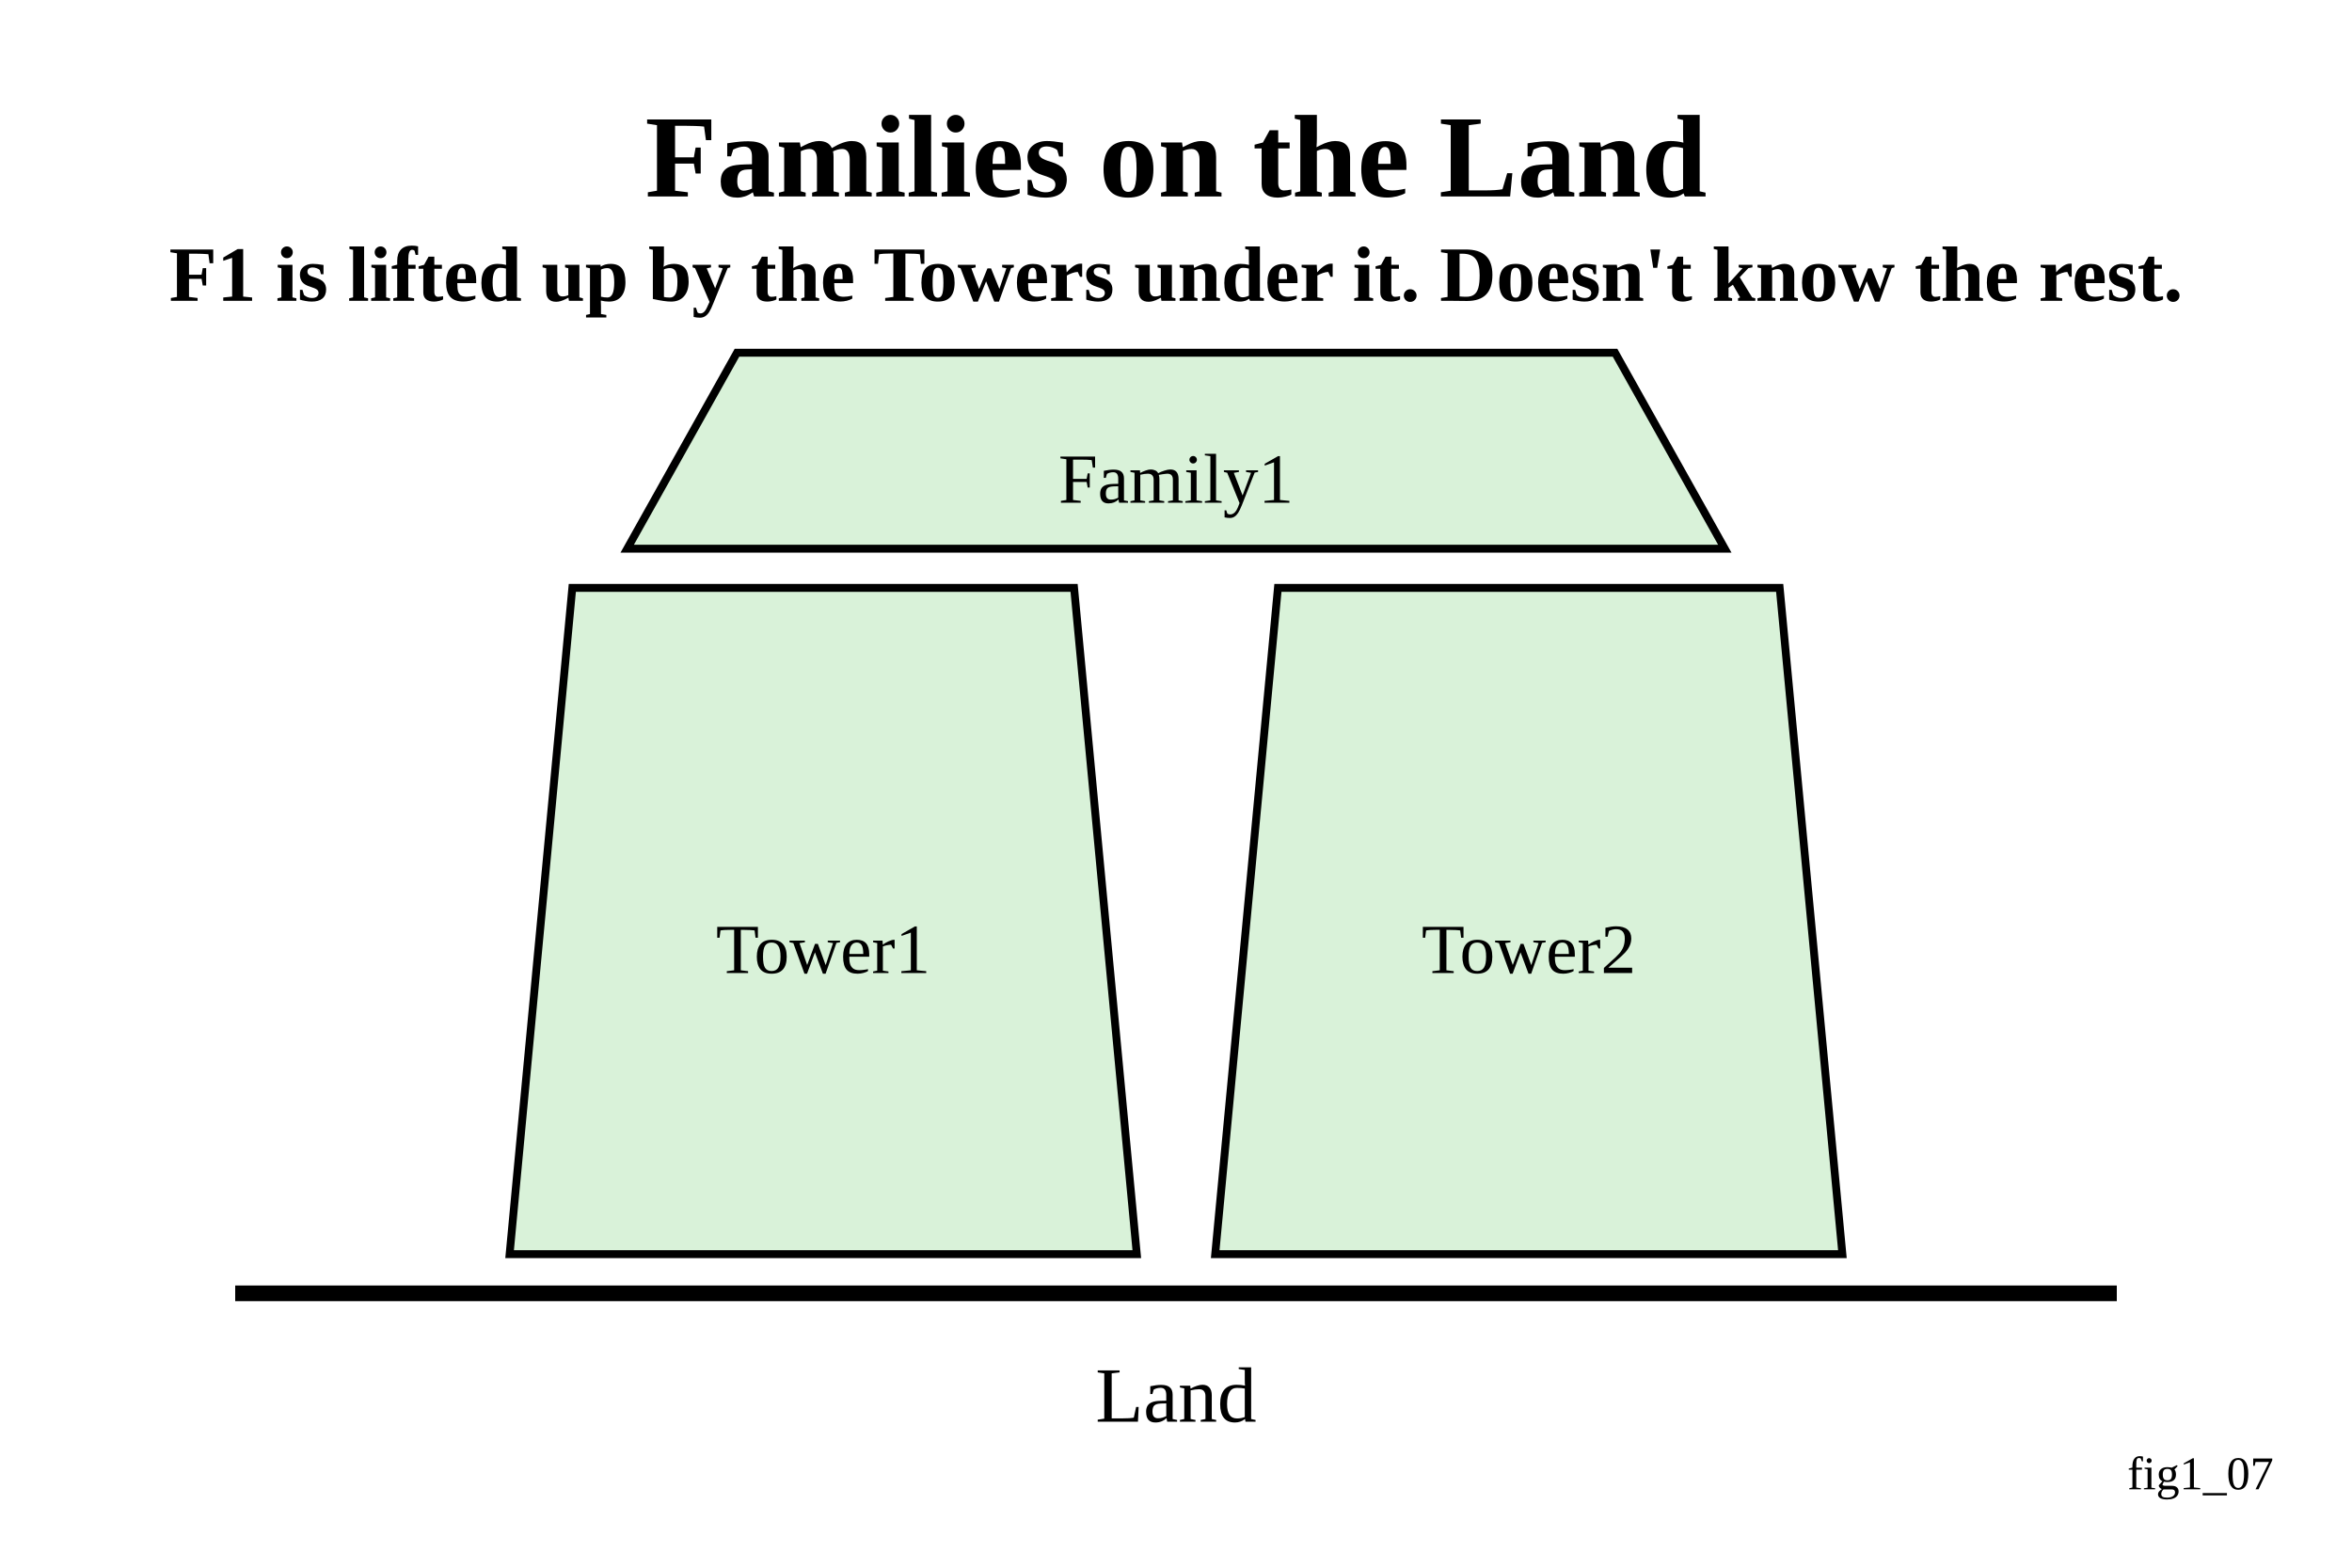
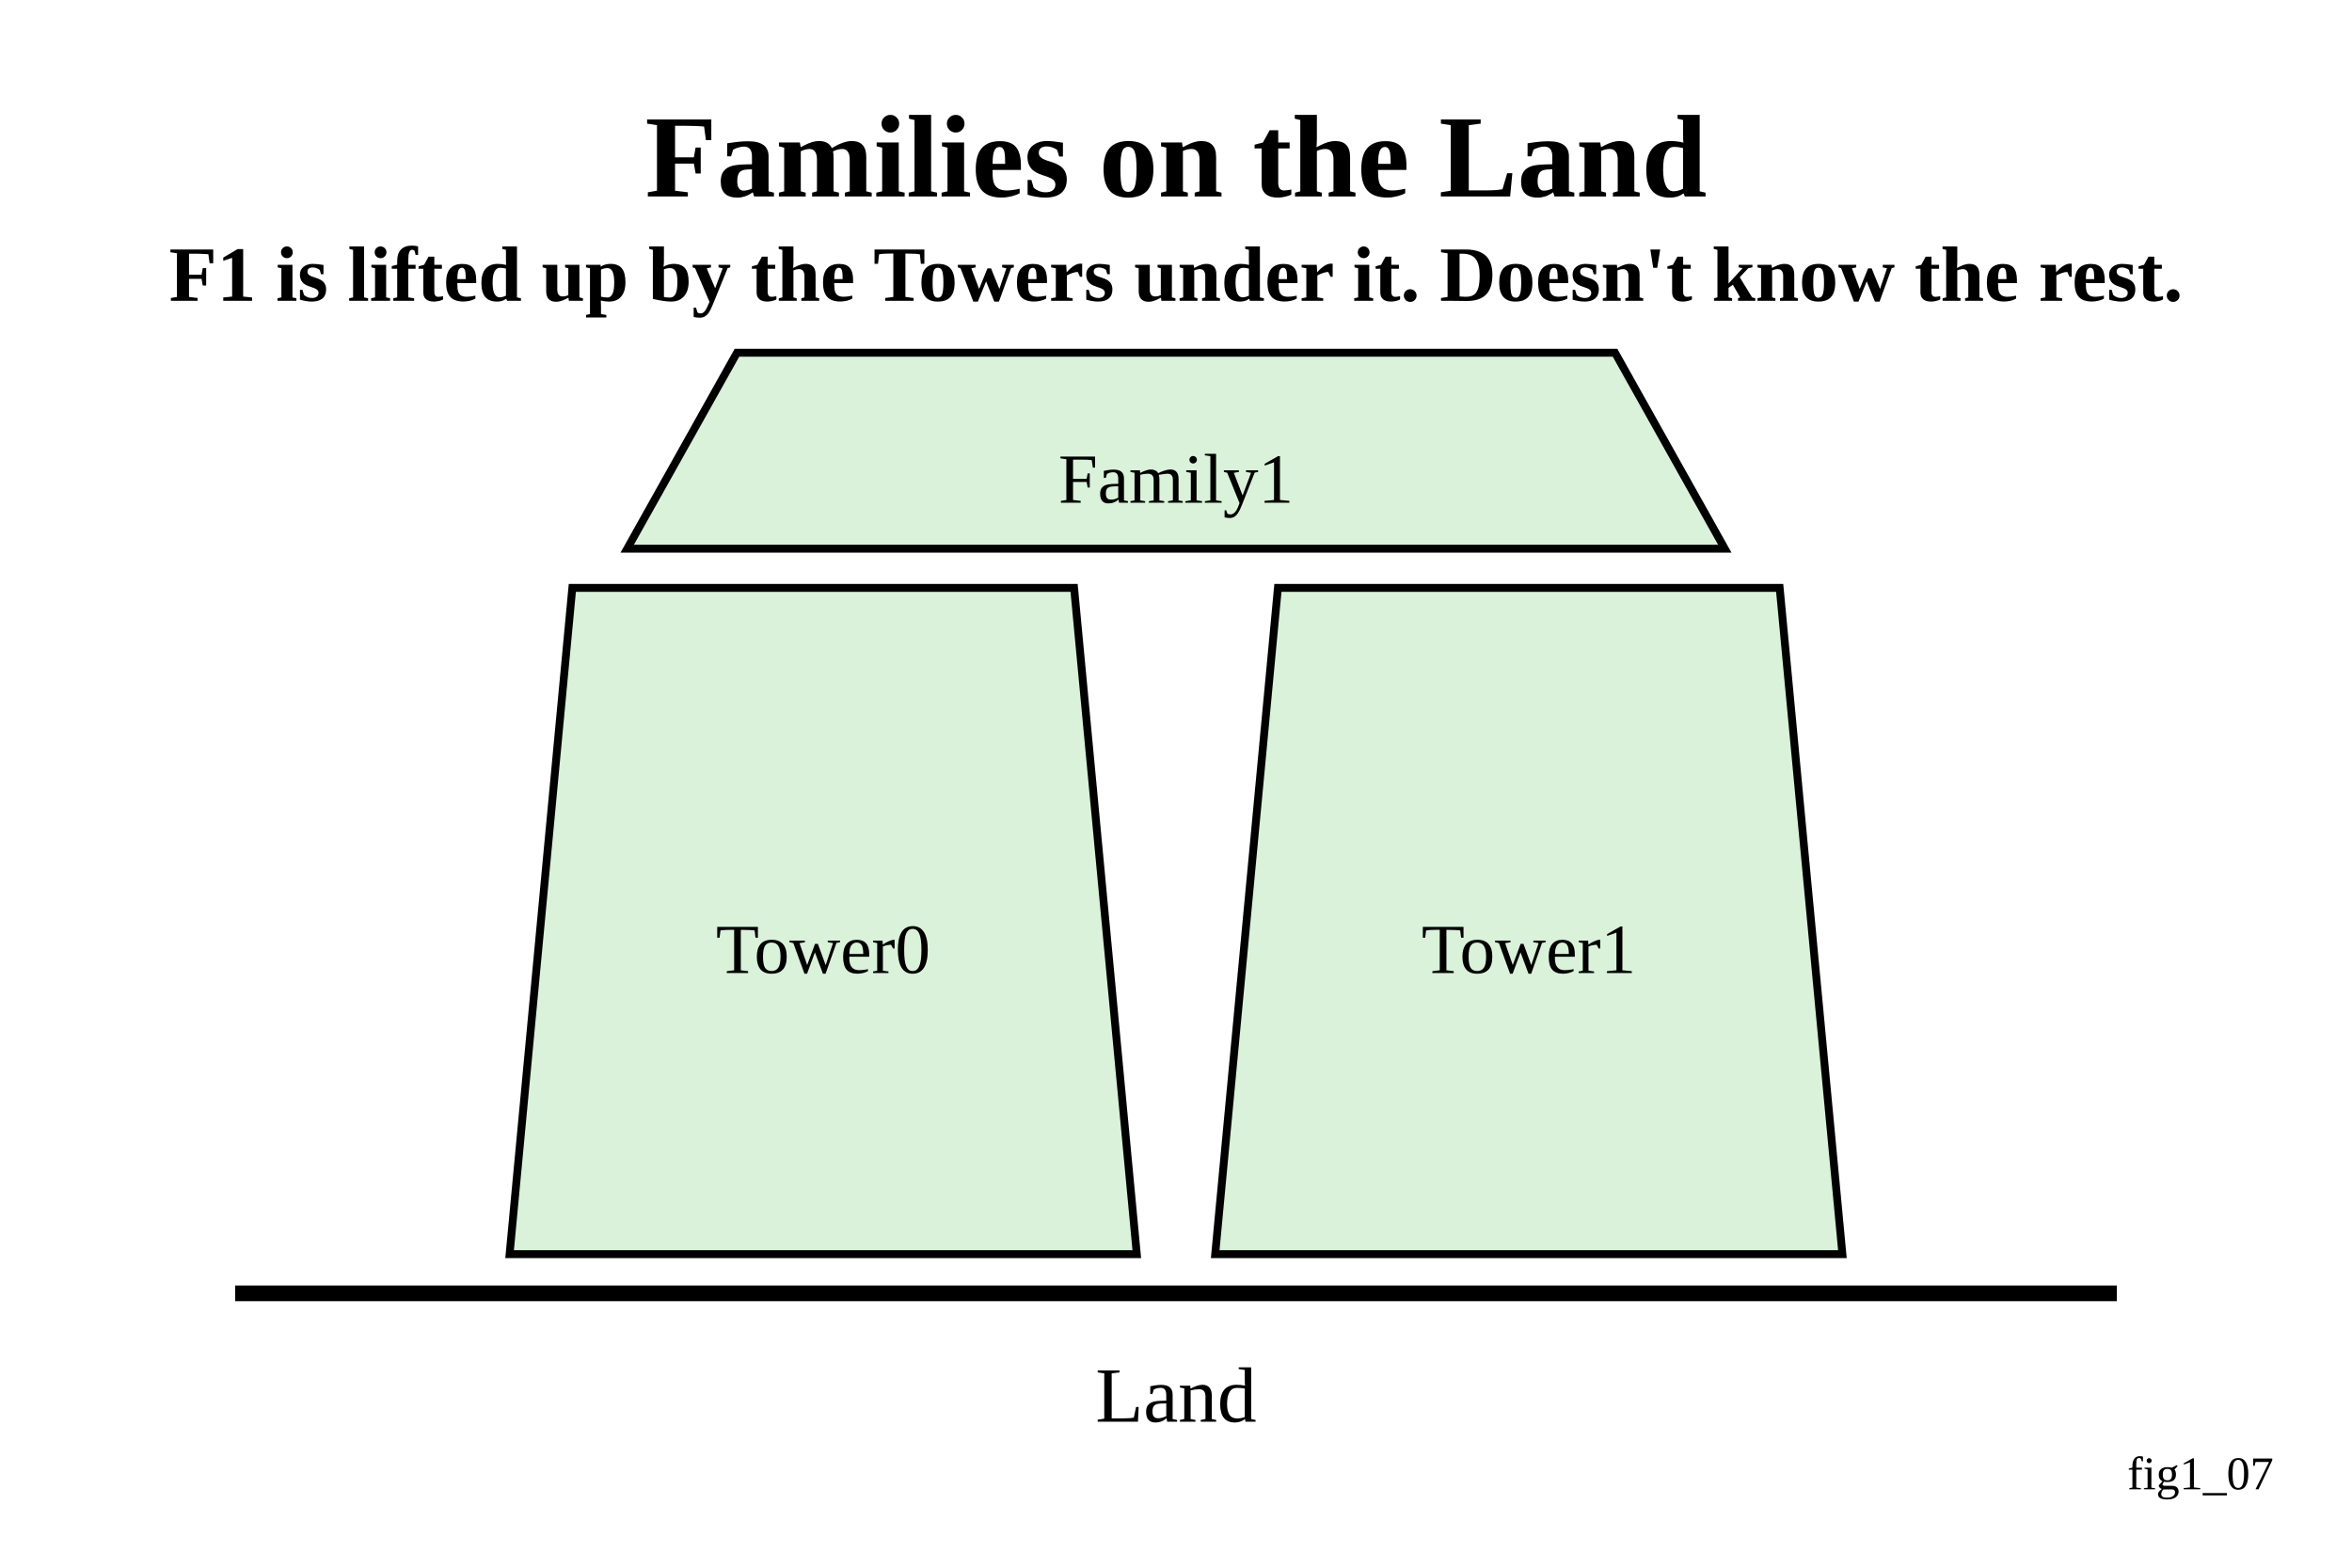
<svg xmlns="http://www.w3.org/2000/svg" width="600" height="400" viewBox="0 0 600 400">
  <defs>
</defs>
  <rect x="0" y="0" width="800" height="600" fill="white" />
+   <text x="300.0" y="70" font-size="20" fill="black" font-weight="bold" text-anchor="middle" dominant-baseline="central">F1 is lifted up by the Towers under it. Doesn't know the rest.</text>
  <path d="M188.0,90 L412.0,90 L440.0,140 L160.0,140 Z" fill="#D9F2D9" stroke="black" stroke-width="2" />
  <text x="300.0" y="122.2" font-size="18" fill="black" text-anchor="middle" dominant-baseline="central">Family1</text>
  <path d="M146.0,150 L274.0,150 L290.0,320 L130.0,320 Z" fill="#D9F2D9" stroke="black" stroke-width="2" />
-   <text x="210.0" y="242.2" font-size="18" fill="black" text-anchor="middle" dominant-baseline="central">Tower1</text>
+   <text x="210.0" y="242.2" font-size="18" fill="black" text-anchor="middle" dominant-baseline="central">Tower0</text>
  <path d="M326.0,150 L454.0,150 L470.0,320 L310.0,320 Z" fill="#D9F2D9" stroke="black" stroke-width="2" />
-   <text x="390.0" y="242.2" font-size="18" fill="black" text-anchor="middle" dominant-baseline="central">Tower2</text>
+   <text x="390.0" y="242.2" font-size="18" fill="black" text-anchor="middle" dominant-baseline="central">Tower1</text>
  <path d="M60.0,330 L540.0,330" stroke="black" stroke-width="4" />
  <text x="300.0" y="356" font-size="20" text-anchor="middle" dominant-baseline="central">Land</text>
  <text x="300.0" y="40" font-size="30" fill="black" font-weight="bold" text-anchor="middle" dominant-baseline="central">Families on the Land</text>
-   <text x="300.0" y="70" font-size="20" fill="black" font-weight="bold" text-anchor="middle" dominant-baseline="central">F1 is lifted up by the Towers under it. Doesn't know the rest.</text>
  <text x="580" y="380" font-size="12" text-anchor="end" fill="black">fig1_07</text>
</svg>
